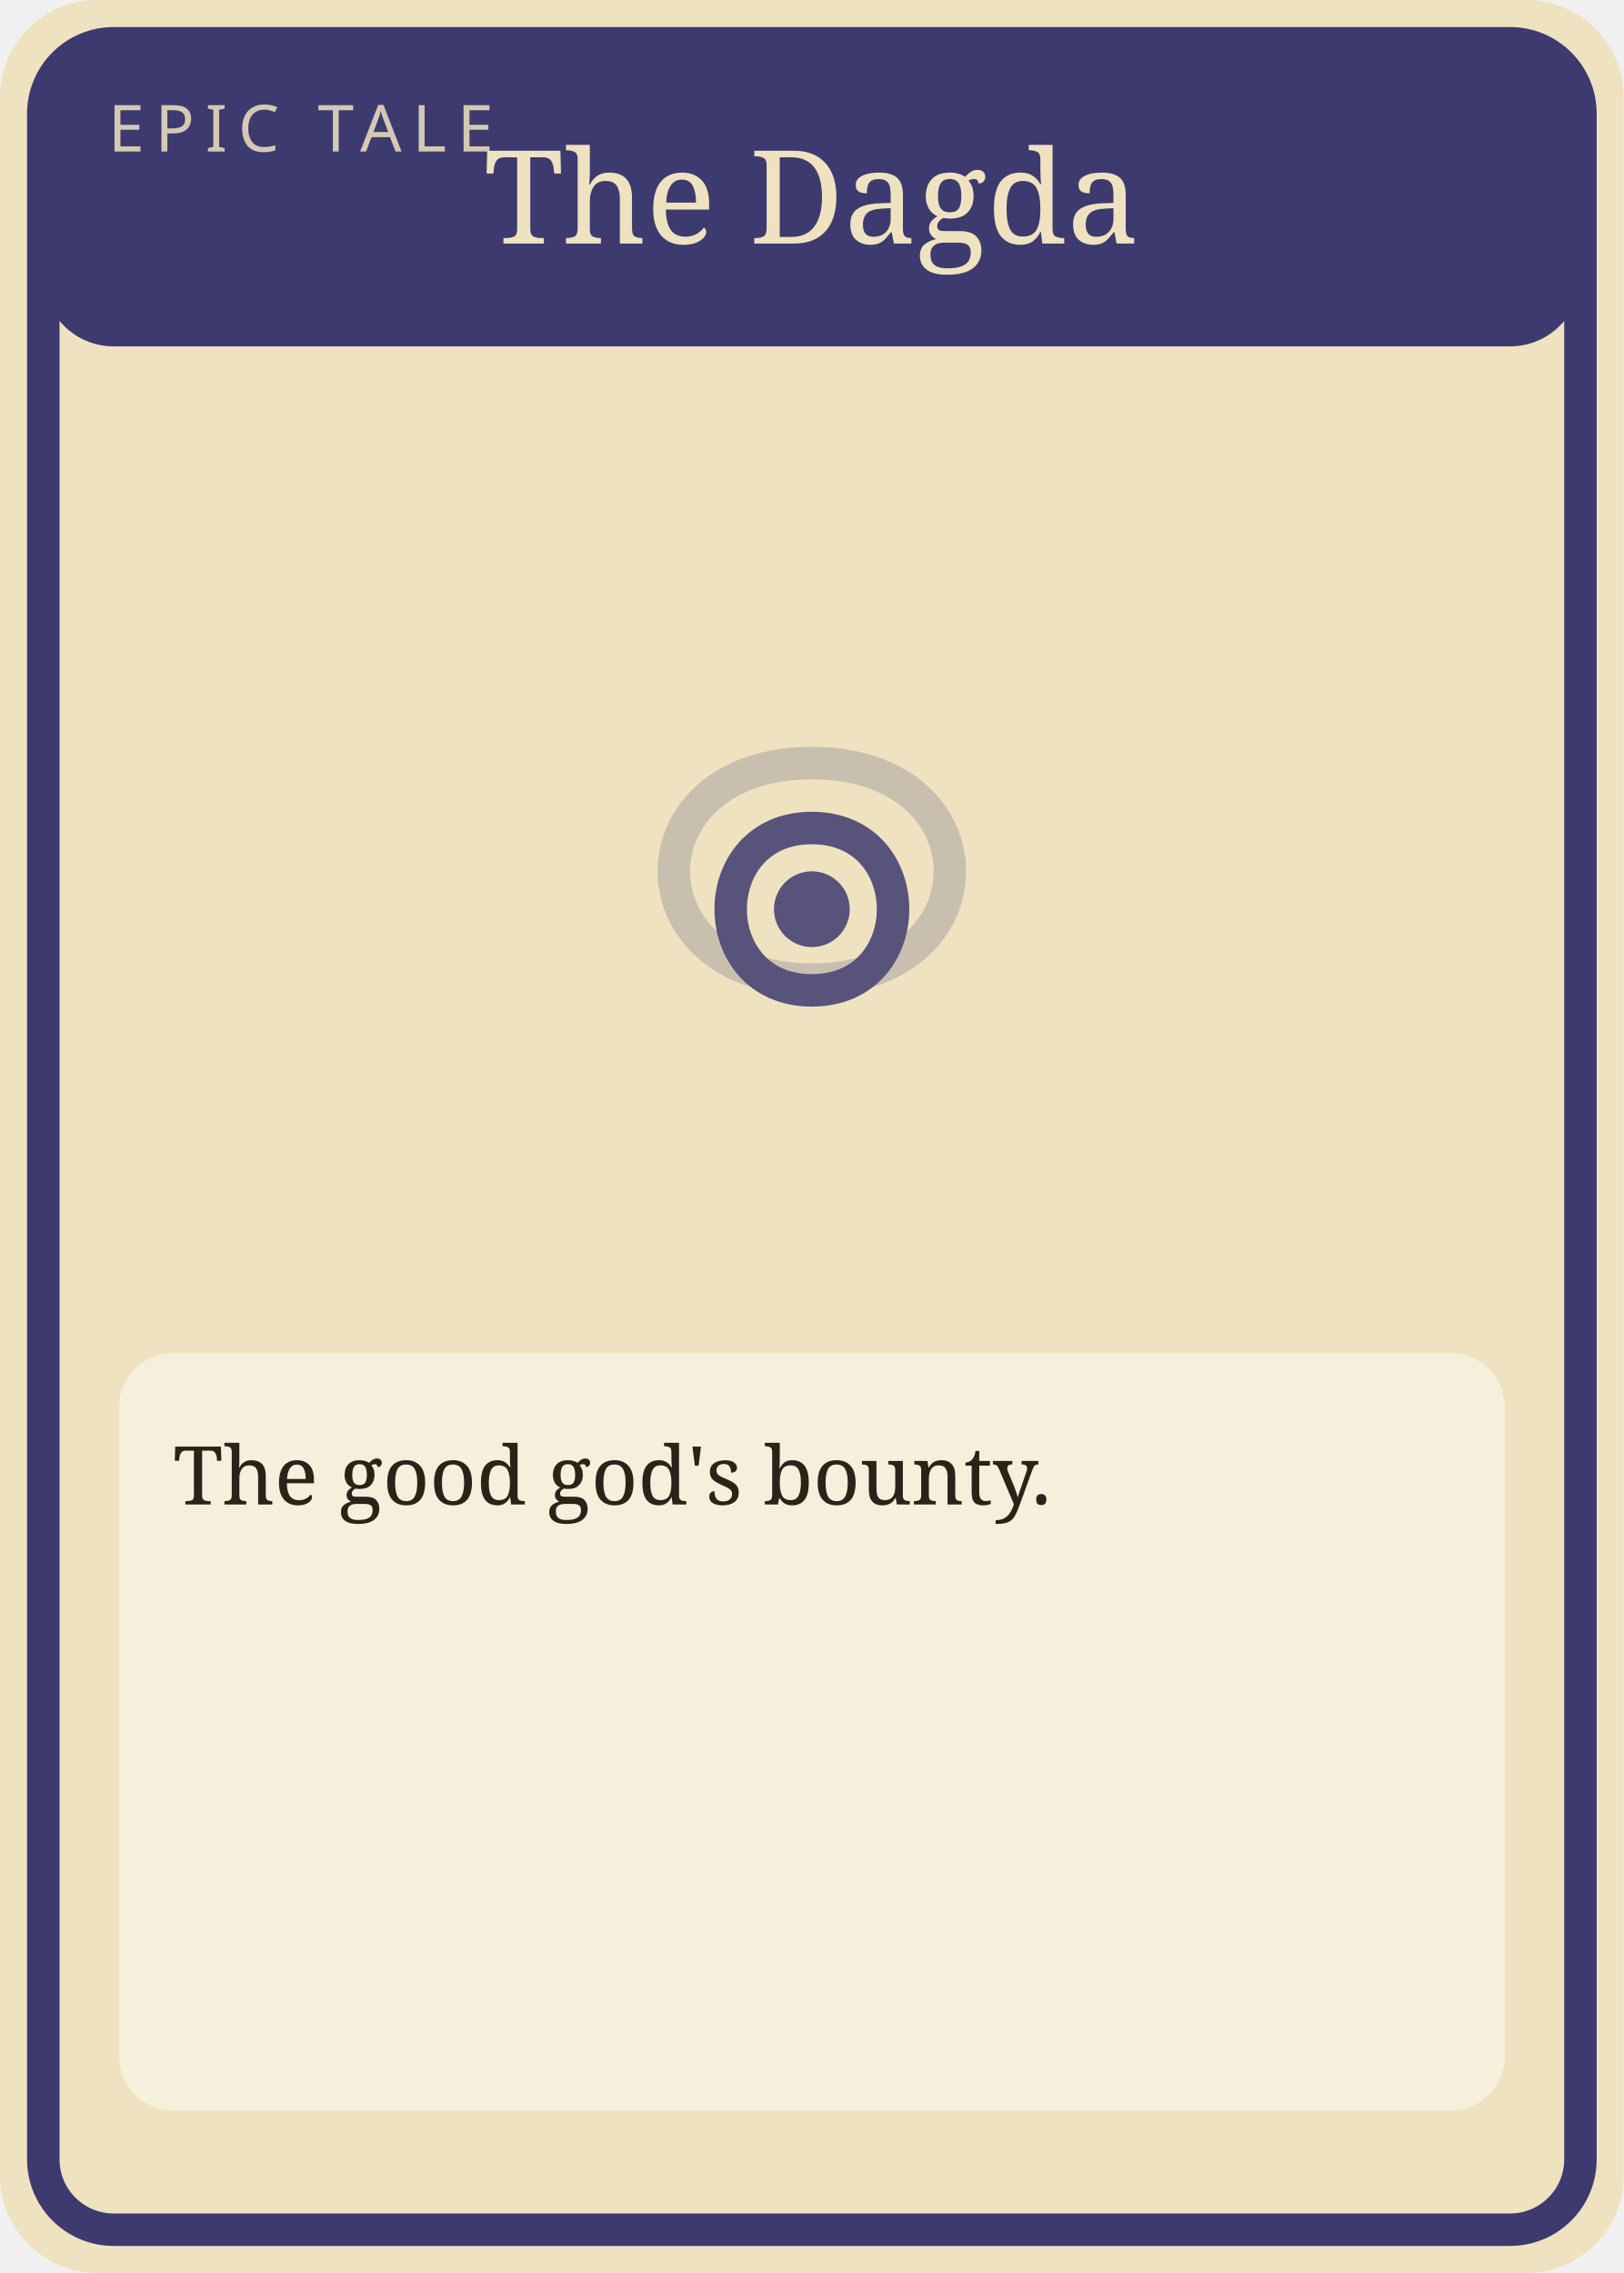
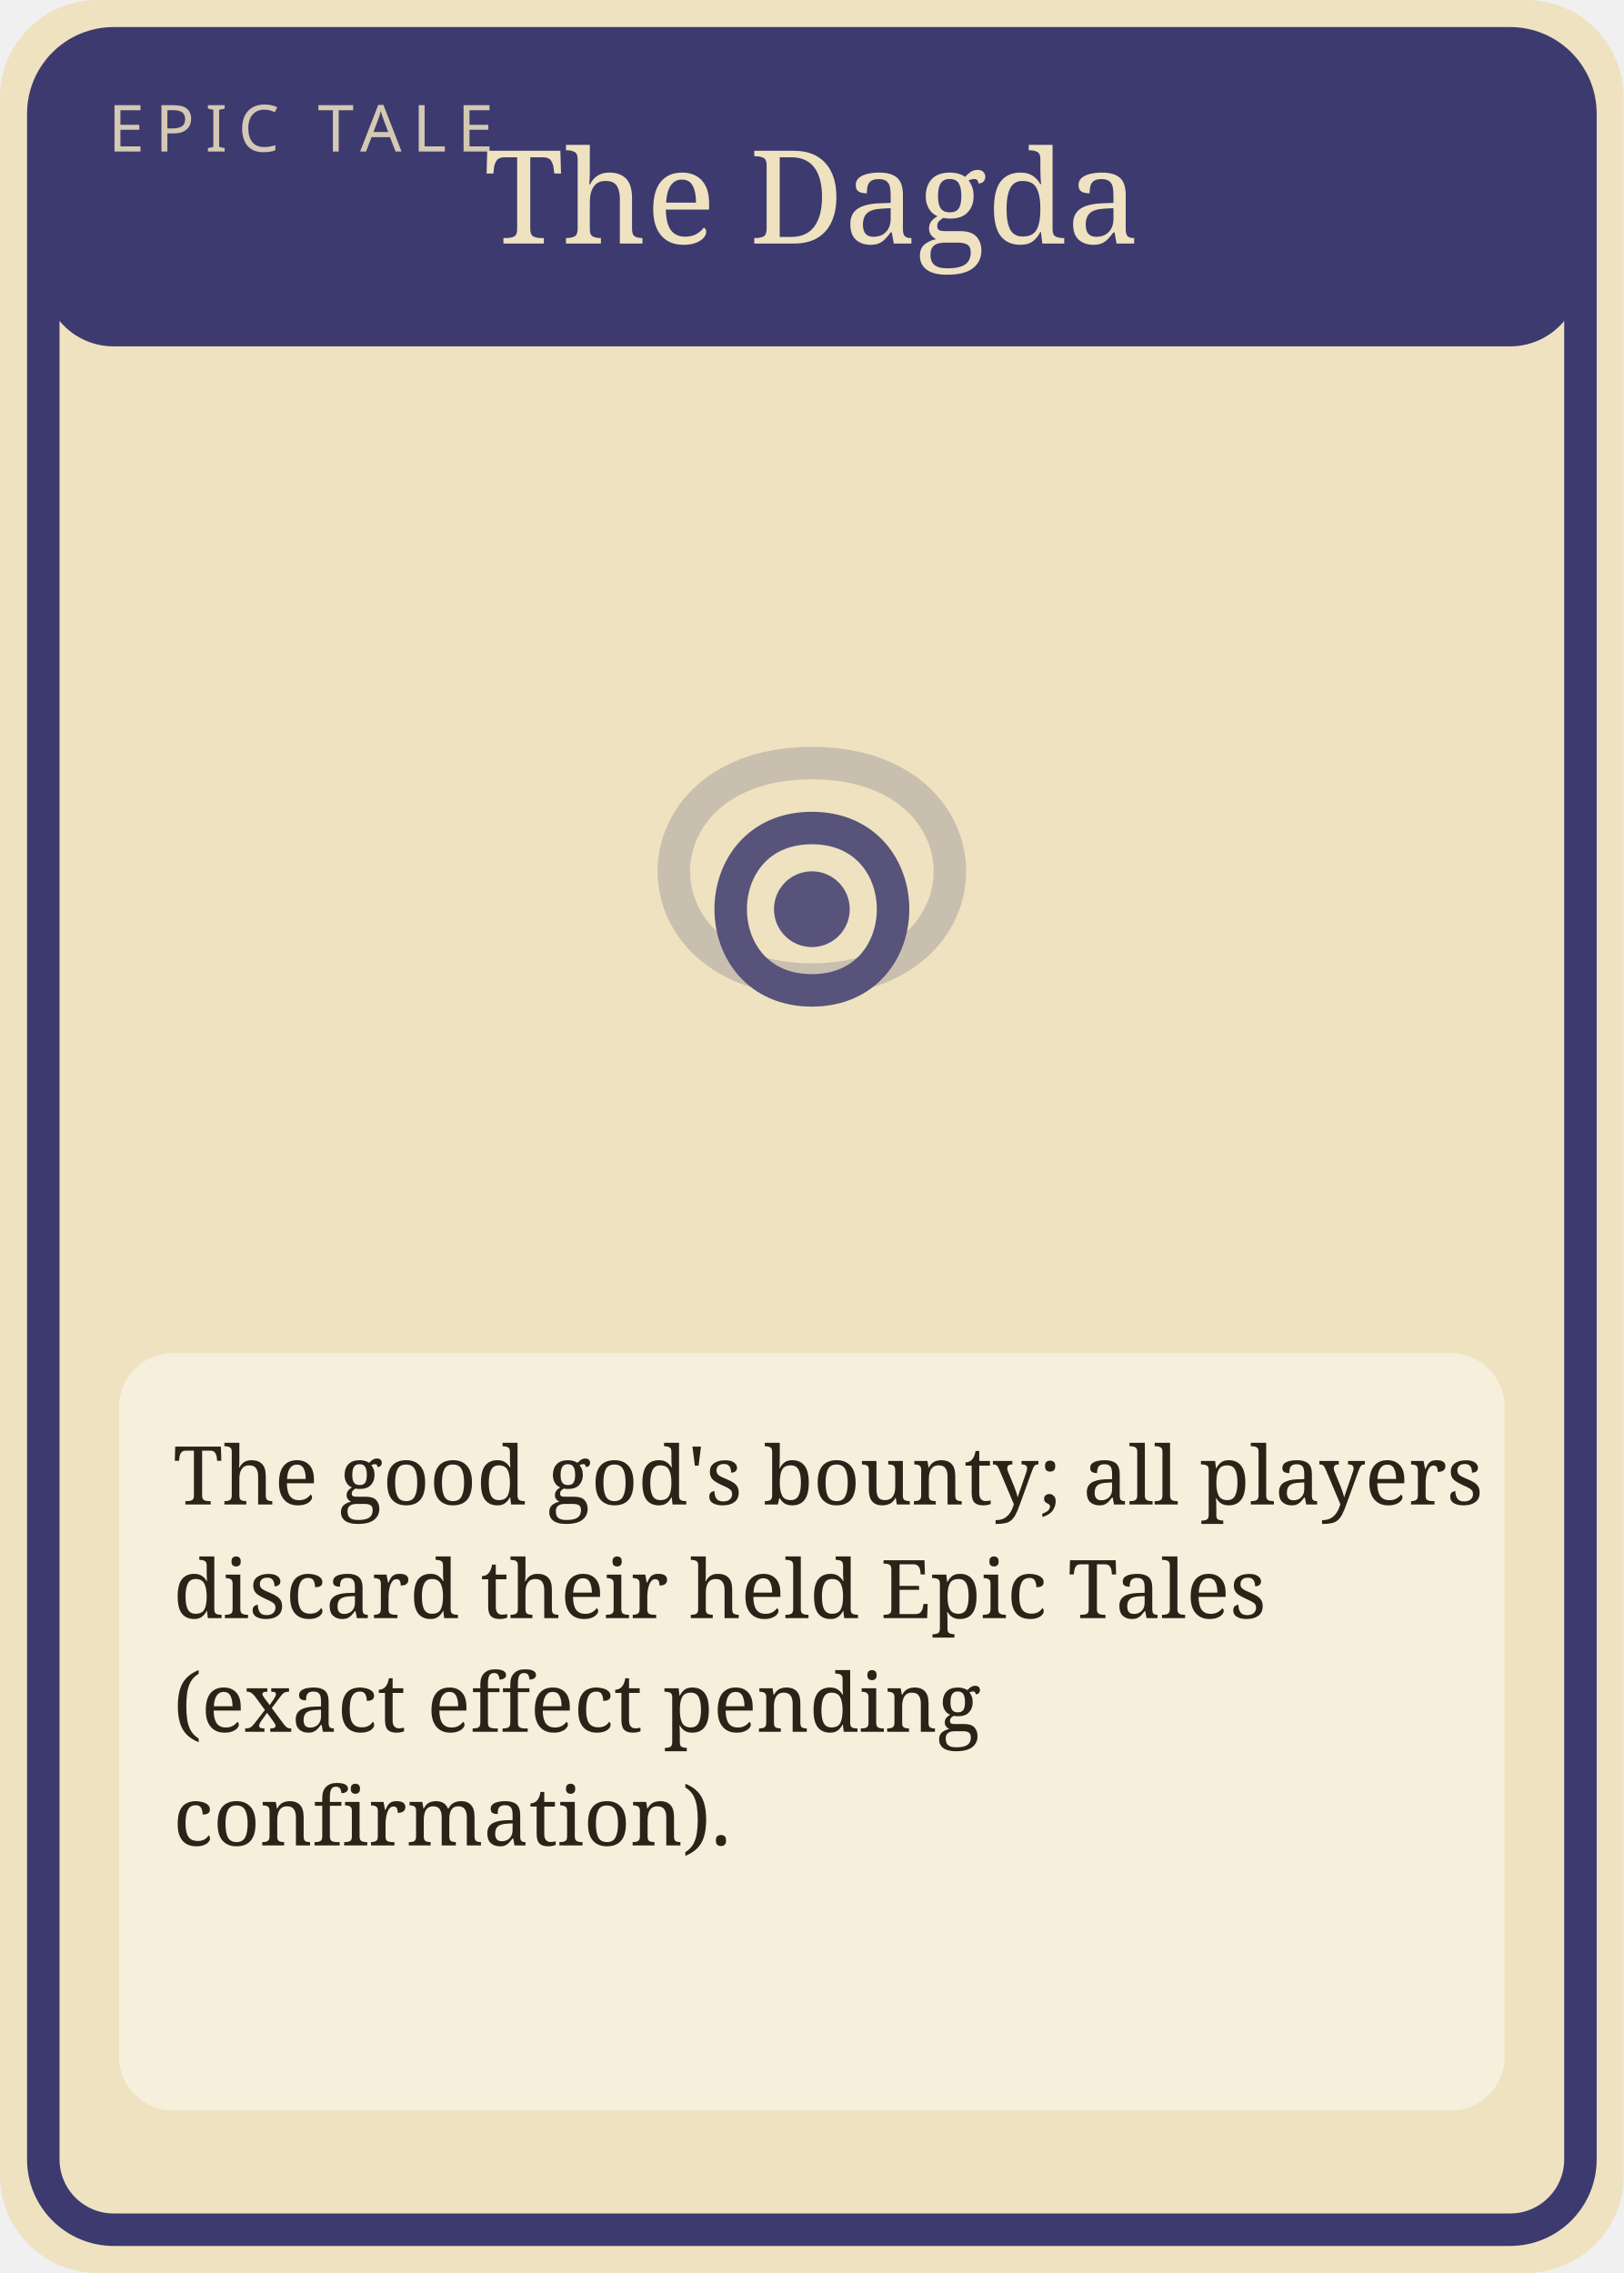
<svg xmlns="http://www.w3.org/2000/svg" width="300" height="420" viewBox="0 0 300 420">
  <rect width="300" height="420" rx="18" fill="#efe2c0" />
  <rect x="8" y="8" width="284" height="404" rx="13" fill="none" stroke="#3c3a6e" stroke-width="6" />
  <rect x="8" y="8" width="284" height="56" rx="13" fill="#3c3a6e" />
  <text x="150" y="45" text-anchor="middle" font-family="Georgia, serif" font-size="24" fill="#efe2c0">The Dagda</text>
  <text x="20" y="28" font-family="sans-serif" font-size="12" letter-spacing="2" fill="#efe2c0" opacity="0.85">EPIC TALE</text>
+   <text x="284" y="28" text-anchor="end" font-family="sans-serif" font-size="11" fill="#3c3a6e" opacity="0.8">provisional</text>
  <g transform="translate(150 175)" fill="none" stroke="#3c3a6e" stroke-width="6" stroke-linecap="round" opacity="0.85">
    <path d="M0 -34 C34 -34 34 6 0 6 C-34 6 -34 -34 0 -34" opacity="0.25" />
    <path d="M0 -22 C20 -22 20 8 0 8 C-20 8 -20 -22 0 -22" />
    <circle cx="0" cy="-7" r="4" fill="#3c3a6e" />
  </g>
  <rect x="22" y="250" width="256" height="140" rx="10" fill="#ffffff" opacity="0.45" />
  <text x="32" y="278" font-family="Georgia, serif" font-size="15" fill="#2b2218">
-     <tspan x="32" y="278">The good god's bounty.</tspan>
+     <tspan x="32" y="278">The good god's bounty; all players</tspan>
+     <tspan x="32" y="299">discard their held Epic Tales</tspan>
+     <tspan x="32" y="320">(exact effect pending</tspan>
+     <tspan x="32" y="341">confirmation).</tspan>
  </text>
</svg>
